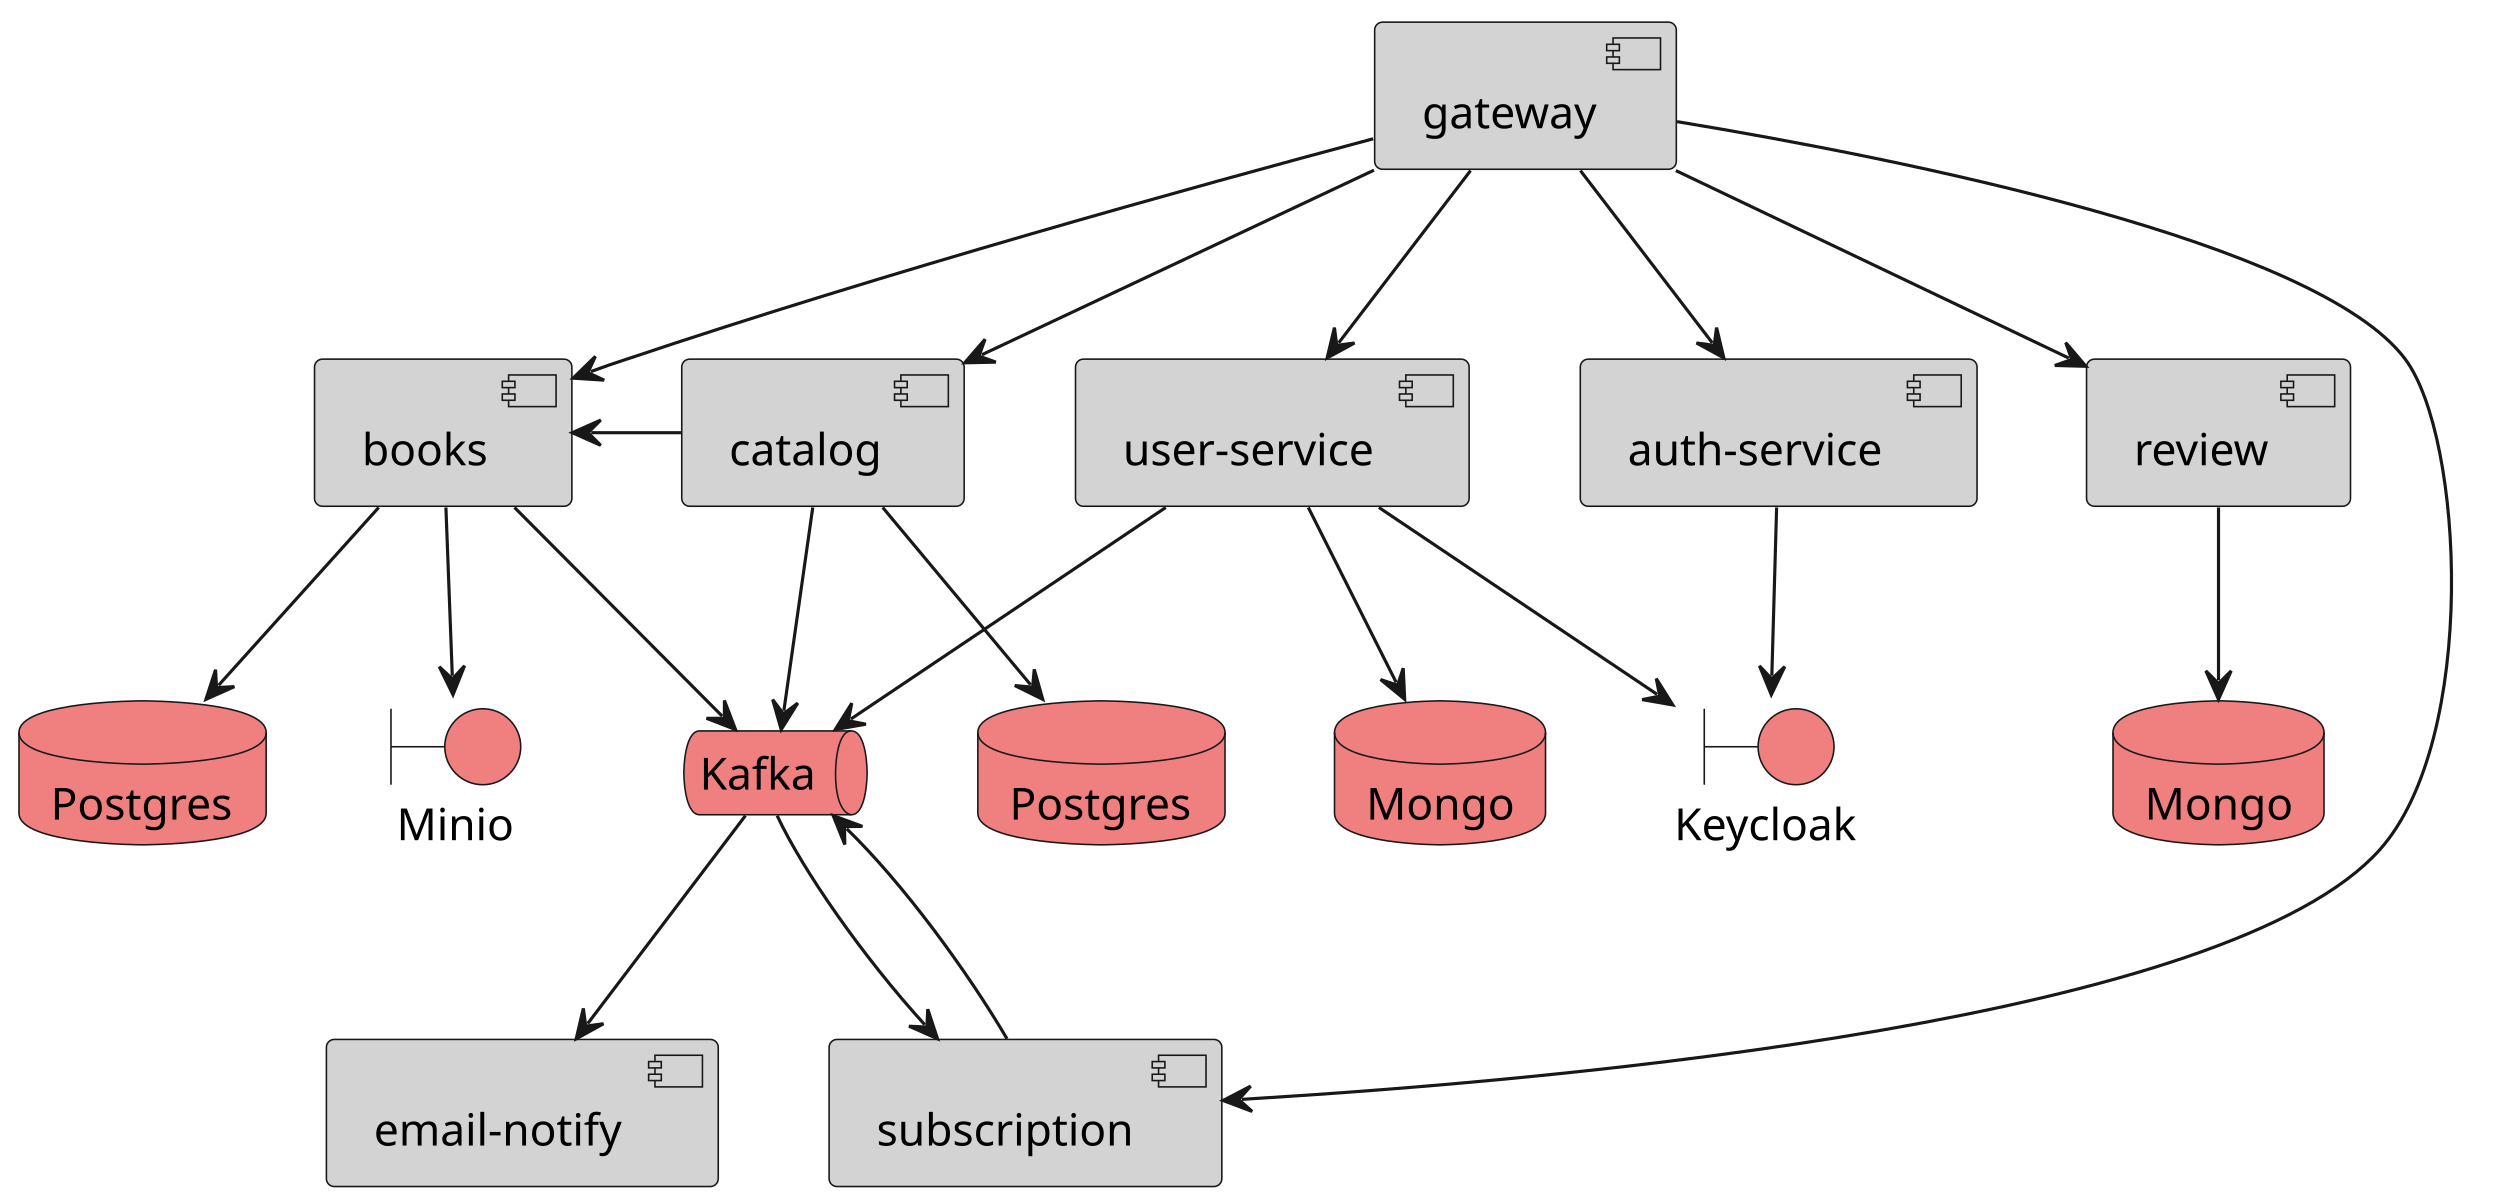
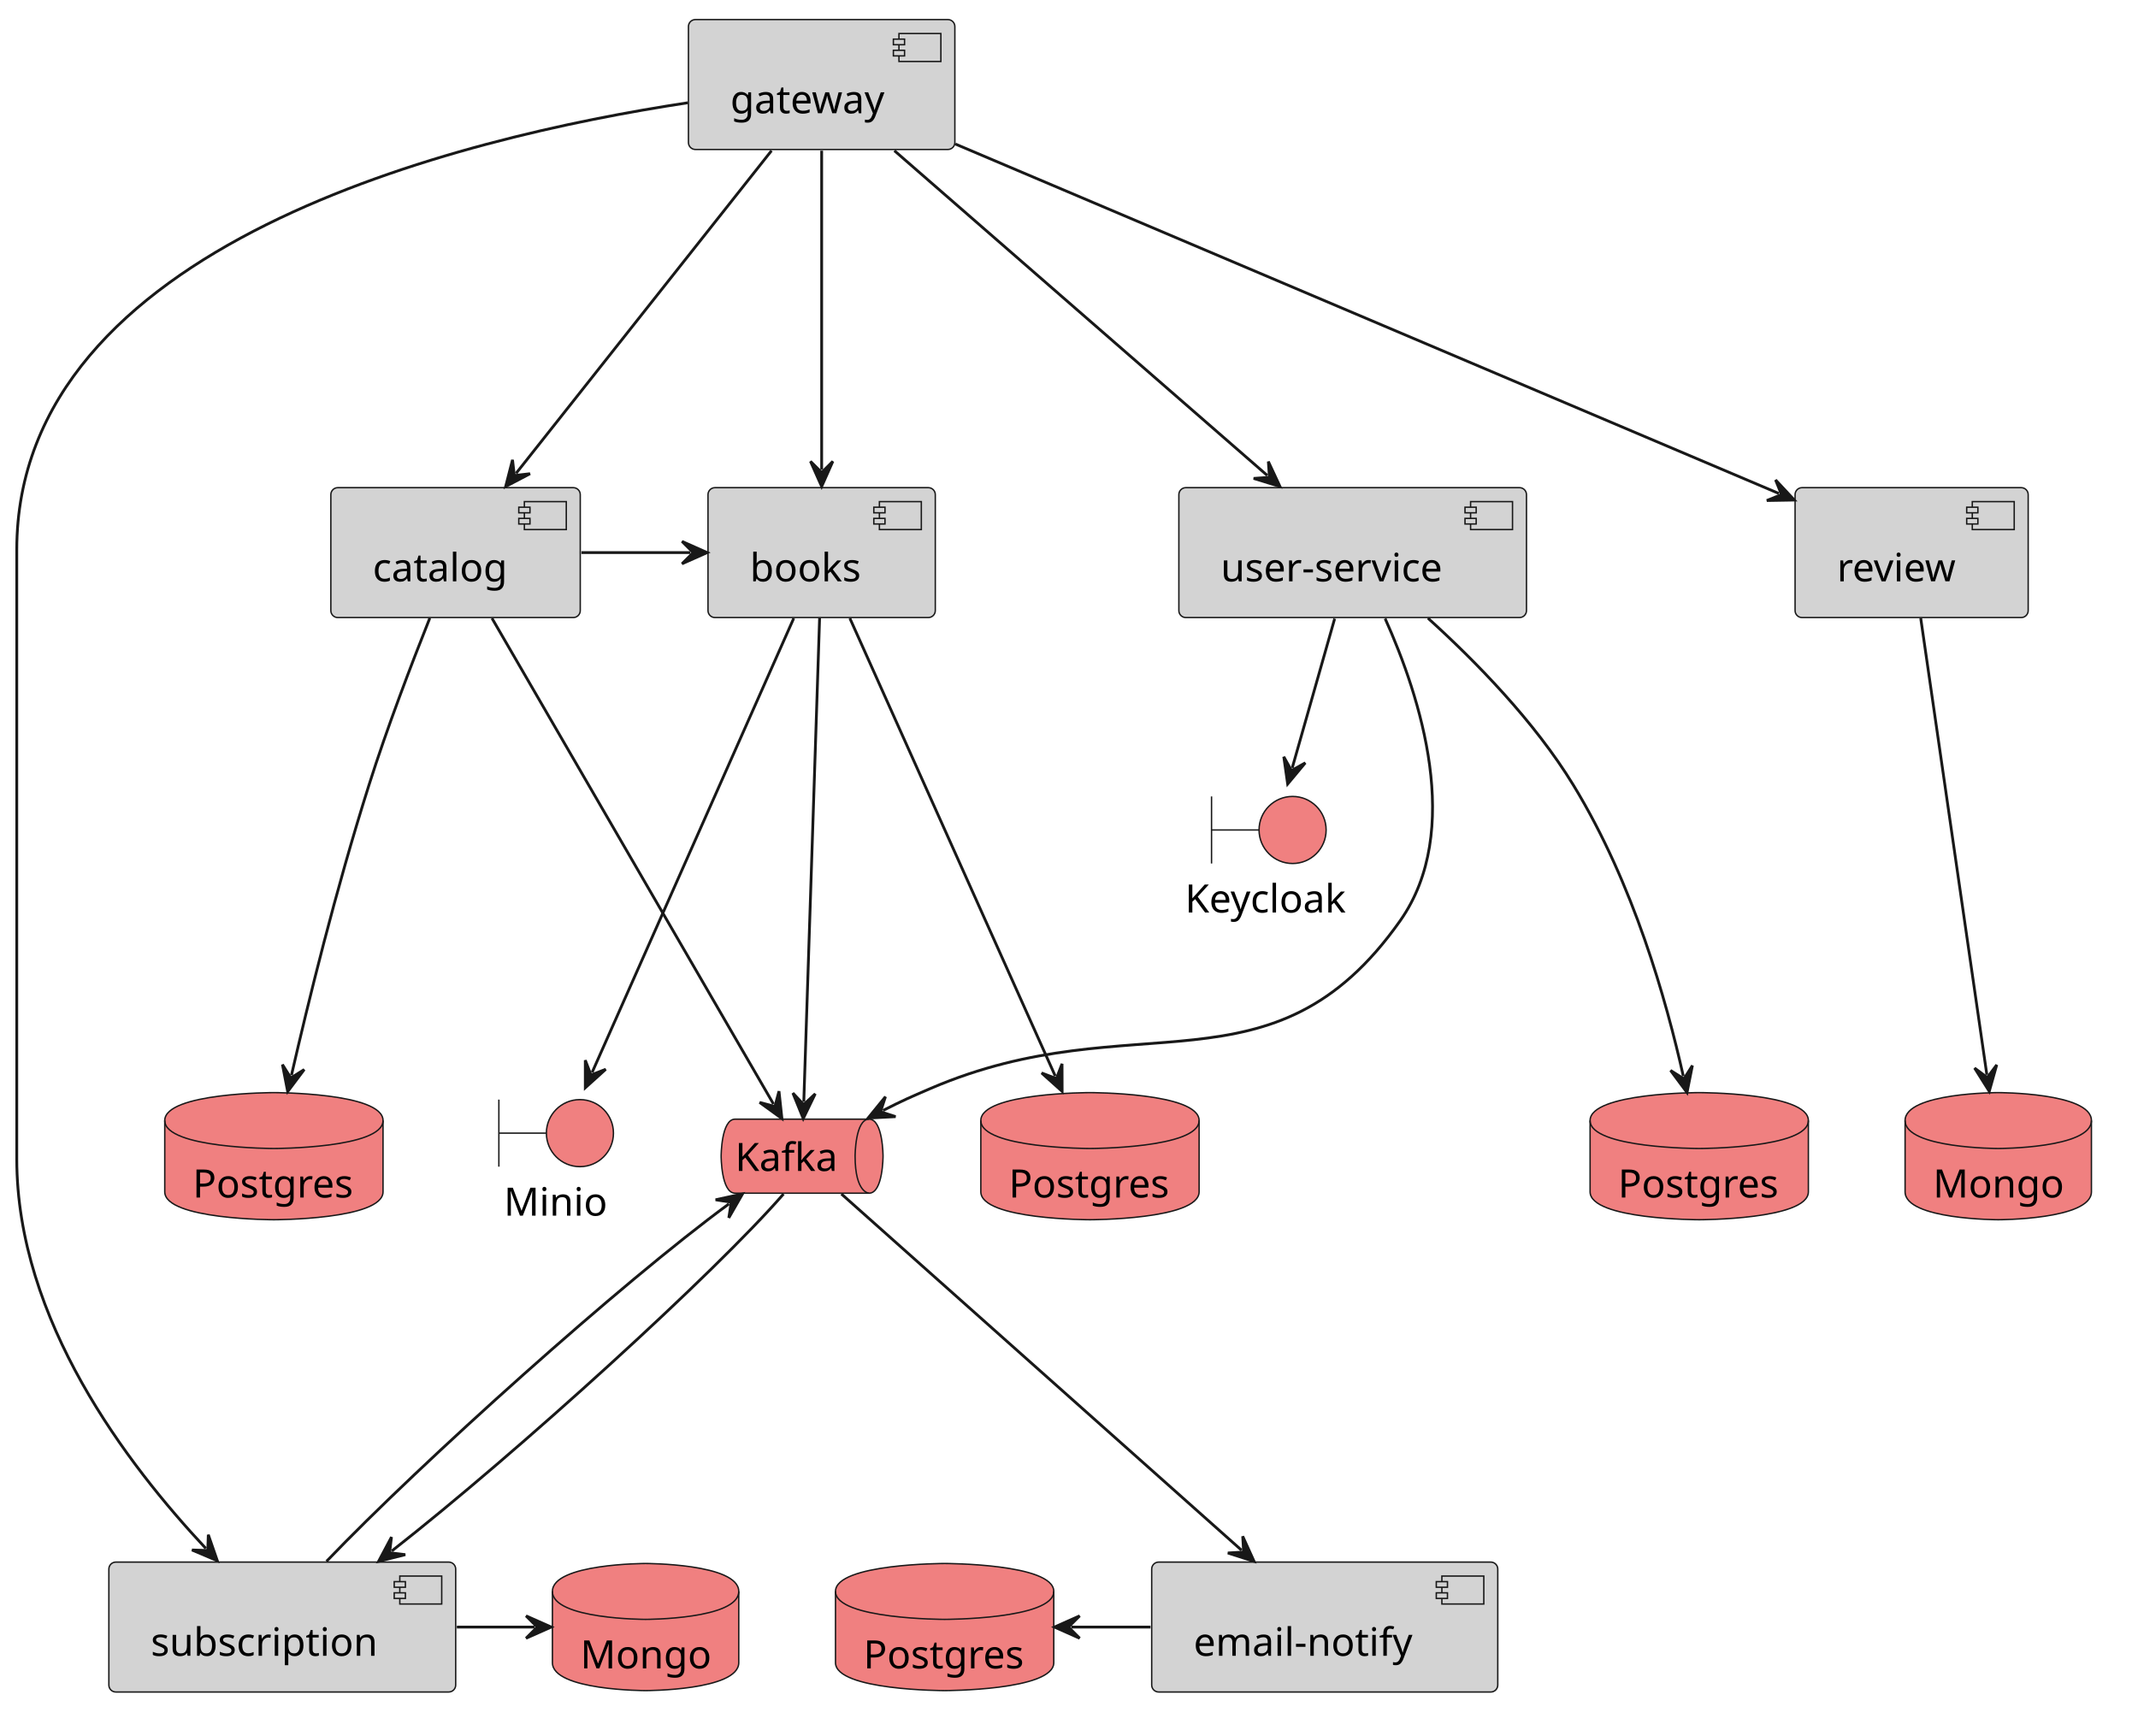
- <svg xmlns="http://www.w3.org/2000/svg" contentStyleType="text/css" height="380px" preserveAspectRatio="none" style="width:790px;height:380px;background:#FFFFFF;" version="1.1" viewBox="0 0 790 380" width="790px" zoomAndPan="magnify">
+ <svg xmlns="http://www.w3.org/2000/svg" contentStyleType="text/css" height="621px" preserveAspectRatio="none" style="width:765px;height:621px;background:#FFFFFF;" version="1.1" viewBox="0 0 765 621" width="765px" zoomAndPan="magnify">
  <defs />
  <g>
    <g id="elem_gw">
-       <rect fill="#D3D3D3" height="46.488" rx="2.5" ry="2.5" style="stroke:#181818;stroke-width:0.5;" width="95.33" x="434.39" y="7" />
-       <rect fill="#D3D3D3" height="10" style="stroke:#181818;stroke-width:0.5;" width="15" x="509.72" y="12" />
-       <rect fill="#D3D3D3" height="2" style="stroke:#181818;stroke-width:0.5;" width="4" x="507.72" y="14" />
-       <rect fill="#D3D3D3" height="2" style="stroke:#181818;stroke-width:0.5;" width="4" x="507.72" y="18" />
-       <text fill="#000000" font-family="sans-serif" font-size="14" lengthAdjust="spacing" textLength="55.33" x="449.39" y="40.535">gateway</text>
+       <rect fill="#D3D3D3" height="46.488" rx="2.5" ry="2.5" style="stroke:#181818;stroke-width:0.5;" width="95.33" x="246.33" y="7" />
+       <rect fill="#D3D3D3" height="10" style="stroke:#181818;stroke-width:0.5;" width="15" x="321.66" y="12" />
+       <rect fill="#D3D3D3" height="2" style="stroke:#181818;stroke-width:0.5;" width="4" x="319.66" y="14" />
+       <rect fill="#D3D3D3" height="2" style="stroke:#181818;stroke-width:0.5;" width="4" x="319.66" y="18" />
+       <text fill="#000000" font-family="sans-serif" font-size="14" lengthAdjust="spacing" textLength="55.33" x="261.33" y="40.535">gateway</text>
+     </g>
+     <g id="elem_user">
+       <rect fill="#D3D3D3" height="46.488" rx="2.5" ry="2.5" style="stroke:#181818;stroke-width:0.5;" width="124.383" x="421.81" y="174.49" />
+       <rect fill="#D3D3D3" height="10" style="stroke:#181818;stroke-width:0.5;" width="15" x="526.193" y="179.49" />
+       <rect fill="#D3D3D3" height="2" style="stroke:#181818;stroke-width:0.5;" width="4" x="524.193" y="181.49" />
+       <rect fill="#D3D3D3" height="2" style="stroke:#181818;stroke-width:0.5;" width="4" x="524.193" y="185.49" />
+       <text fill="#000000" font-family="sans-serif" font-size="14" lengthAdjust="spacing" textLength="84.383" x="436.81" y="208.025">user-service</text>
+     </g>
+     <g id="elem_catalog">
+       <rect fill="#D3D3D3" height="46.488" rx="2.5" ry="2.5" style="stroke:#181818;stroke-width:0.5;" width="89.246" x="118.38" y="174.49" />
+       <rect fill="#D3D3D3" height="10" style="stroke:#181818;stroke-width:0.5;" width="15" x="187.626" y="179.49" />
+       <rect fill="#D3D3D3" height="2" style="stroke:#181818;stroke-width:0.5;" width="4" x="185.626" y="181.49" />
+       <rect fill="#D3D3D3" height="2" style="stroke:#181818;stroke-width:0.5;" width="4" x="185.626" y="185.49" />
+       <text fill="#000000" font-family="sans-serif" font-size="14" lengthAdjust="spacing" textLength="49.246" x="133.38" y="208.025">catalog</text>
    </g>
    <g id="elem_books">
-       <rect fill="#D3D3D3" height="46.488" rx="2.5" ry="2.5" style="stroke:#181818;stroke-width:0.5;" width="81.33" x="99.39" y="113.49" />
-       <rect fill="#D3D3D3" height="10" style="stroke:#181818;stroke-width:0.5;" width="15" x="160.72" y="118.49" />
-       <rect fill="#D3D3D3" height="2" style="stroke:#181818;stroke-width:0.5;" width="4" x="158.72" y="120.49" />
-       <rect fill="#D3D3D3" height="2" style="stroke:#181818;stroke-width:0.5;" width="4" x="158.72" y="124.49" />
-       <text fill="#000000" font-family="sans-serif" font-size="14" lengthAdjust="spacing" textLength="41.33" x="114.39" y="147.025">books</text>
-     </g>
-     <g id="elem_catalog">
-       <rect fill="#D3D3D3" height="46.488" rx="2.5" ry="2.5" style="stroke:#181818;stroke-width:0.5;" width="89.246" x="215.43" y="113.49" />
-       <rect fill="#D3D3D3" height="10" style="stroke:#181818;stroke-width:0.5;" width="15" x="284.676" y="118.49" />
-       <rect fill="#D3D3D3" height="2" style="stroke:#181818;stroke-width:0.5;" width="4" x="282.676" y="120.49" />
-       <rect fill="#D3D3D3" height="2" style="stroke:#181818;stroke-width:0.5;" width="4" x="282.676" y="124.49" />
-       <text fill="#000000" font-family="sans-serif" font-size="14" lengthAdjust="spacing" textLength="49.246" x="230.43" y="147.025">catalog</text>
-     </g>
-     <g id="elem_user">
-       <rect fill="#D3D3D3" height="46.488" rx="2.5" ry="2.5" style="stroke:#181818;stroke-width:0.5;" width="124.383" x="339.86" y="113.49" />
-       <rect fill="#D3D3D3" height="10" style="stroke:#181818;stroke-width:0.5;" width="15" x="444.243" y="118.49" />
-       <rect fill="#D3D3D3" height="2" style="stroke:#181818;stroke-width:0.5;" width="4" x="442.243" y="120.49" />
-       <rect fill="#D3D3D3" height="2" style="stroke:#181818;stroke-width:0.5;" width="4" x="442.243" y="124.49" />
-       <text fill="#000000" font-family="sans-serif" font-size="14" lengthAdjust="spacing" textLength="84.383" x="354.86" y="147.025">user-service</text>
-     </g>
-     <g id="elem_auth">
-       <rect fill="#D3D3D3" height="46.488" rx="2.5" ry="2.5" style="stroke:#181818;stroke-width:0.5;" width="125.374" x="499.37" y="113.49" />
-       <rect fill="#D3D3D3" height="10" style="stroke:#181818;stroke-width:0.5;" width="15" x="604.744" y="118.49" />
-       <rect fill="#D3D3D3" height="2" style="stroke:#181818;stroke-width:0.5;" width="4" x="602.744" y="120.49" />
-       <rect fill="#D3D3D3" height="2" style="stroke:#181818;stroke-width:0.5;" width="4" x="602.744" y="124.49" />
-       <text fill="#000000" font-family="sans-serif" font-size="14" lengthAdjust="spacing" textLength="85.374" x="514.37" y="147.025">auth-service</text>
+       <rect fill="#D3D3D3" height="46.488" rx="2.5" ry="2.5" style="stroke:#181818;stroke-width:0.5;" width="81.33" x="253.33" y="174.49" />
+       <rect fill="#D3D3D3" height="10" style="stroke:#181818;stroke-width:0.5;" width="15" x="314.66" y="179.49" />
+       <rect fill="#D3D3D3" height="2" style="stroke:#181818;stroke-width:0.5;" width="4" x="312.66" y="181.49" />
+       <rect fill="#D3D3D3" height="2" style="stroke:#181818;stroke-width:0.5;" width="4" x="312.66" y="185.49" />
+       <text fill="#000000" font-family="sans-serif" font-size="14" lengthAdjust="spacing" textLength="41.33" x="268.33" y="208.025">books</text>
    </g>
    <g id="elem_review">
-       <rect fill="#D3D3D3" height="46.488" rx="2.5" ry="2.5" style="stroke:#181818;stroke-width:0.5;" width="83.408" x="659.35" y="113.49" />
-       <rect fill="#D3D3D3" height="10" style="stroke:#181818;stroke-width:0.5;" width="15" x="722.758" y="118.49" />
-       <rect fill="#D3D3D3" height="2" style="stroke:#181818;stroke-width:0.5;" width="4" x="720.758" y="120.49" />
-       <rect fill="#D3D3D3" height="2" style="stroke:#181818;stroke-width:0.5;" width="4" x="720.758" y="124.49" />
-       <text fill="#000000" font-family="sans-serif" font-size="14" lengthAdjust="spacing" textLength="43.408" x="674.35" y="147.025">review</text>
+       <rect fill="#D3D3D3" height="46.488" rx="2.5" ry="2.5" style="stroke:#181818;stroke-width:0.5;" width="83.408" x="642.3" y="174.49" />
+       <rect fill="#D3D3D3" height="10" style="stroke:#181818;stroke-width:0.5;" width="15" x="705.708" y="179.49" />
+       <rect fill="#D3D3D3" height="2" style="stroke:#181818;stroke-width:0.5;" width="4" x="703.708" y="181.49" />
+       <rect fill="#D3D3D3" height="2" style="stroke:#181818;stroke-width:0.5;" width="4" x="703.708" y="185.49" />
+       <text fill="#000000" font-family="sans-serif" font-size="14" lengthAdjust="spacing" textLength="43.408" x="657.3" y="208.025">review</text>
+     </g>
+     <g id="elem_e_notify">
+       <rect fill="#D3D3D3" height="46.488" rx="2.5" ry="2.5" style="stroke:#181818;stroke-width:0.5;" width="123.829" x="412.09" y="558.95" />
+       <rect fill="#D3D3D3" height="10" style="stroke:#181818;stroke-width:0.5;" width="15" x="515.919" y="563.95" />
+       <rect fill="#D3D3D3" height="2" style="stroke:#181818;stroke-width:0.5;" width="4" x="513.919" y="565.95" />
+       <rect fill="#D3D3D3" height="2" style="stroke:#181818;stroke-width:0.5;" width="4" x="513.919" y="569.95" />
+       <text fill="#000000" font-family="sans-serif" font-size="14" lengthAdjust="spacing" textLength="83.829" x="427.09" y="592.485">email-notify</text>
    </g>
    <g id="elem_sub">
-       <rect fill="#D3D3D3" height="46.488" rx="2.5" ry="2.5" style="stroke:#181818;stroke-width:0.5;" width="124.103" x="262" y="328.46" />
-       <rect fill="#D3D3D3" height="10" style="stroke:#181818;stroke-width:0.5;" width="15" x="366.103" y="333.46" />
-       <rect fill="#D3D3D3" height="2" style="stroke:#181818;stroke-width:0.5;" width="4" x="364.103" y="335.46" />
-       <rect fill="#D3D3D3" height="2" style="stroke:#181818;stroke-width:0.5;" width="4" x="364.103" y="339.46" />
-       <text fill="#000000" font-family="sans-serif" font-size="14" lengthAdjust="spacing" textLength="84.103" x="277" y="361.995">subscription</text>
-     </g>
-     <g id="elem_e_notify">
-       <rect fill="#D3D3D3" height="46.488" rx="2.5" ry="2.5" style="stroke:#181818;stroke-width:0.5;" width="123.829" x="103.14" y="328.46" />
-       <rect fill="#D3D3D3" height="10" style="stroke:#181818;stroke-width:0.5;" width="15" x="206.969" y="333.46" />
-       <rect fill="#D3D3D3" height="2" style="stroke:#181818;stroke-width:0.5;" width="4" x="204.969" y="335.46" />
-       <rect fill="#D3D3D3" height="2" style="stroke:#181818;stroke-width:0.5;" width="4" x="204.969" y="339.46" />
-       <text fill="#000000" font-family="sans-serif" font-size="14" lengthAdjust="spacing" textLength="83.829" x="118.14" y="361.995">email-notify</text>
+       <rect fill="#D3D3D3" height="46.488" rx="2.5" ry="2.5" style="stroke:#181818;stroke-width:0.5;" width="124.103" x="38.95" y="558.95" />
+       <rect fill="#D3D3D3" height="10" style="stroke:#181818;stroke-width:0.5;" width="15" x="143.053" y="563.95" />
+       <rect fill="#D3D3D3" height="2" style="stroke:#181818;stroke-width:0.5;" width="4" x="141.053" y="565.95" />
+       <rect fill="#D3D3D3" height="2" style="stroke:#181818;stroke-width:0.5;" width="4" x="141.053" y="569.95" />
+       <text fill="#000000" font-family="sans-serif" font-size="14" lengthAdjust="spacing" textLength="84.103" x="53.95" y="592.485">subscription</text>
    </g>
    <g id="elem_pg_books">
-       <path d="M6,231.47 C6,221.47 45.053,221.47 45.053,221.47 C45.053,221.47 84.106,221.47 84.106,231.47 L84.106,256.958 C84.106,266.958 45.053,266.958 45.053,266.958 C45.053,266.958 6,266.958 6,256.958 L6,231.47 " fill="#F08080" style="stroke:#181818;stroke-width:0.5;" />
-       <path d="M6,231.47 C6,241.47 45.053,241.47 45.053,241.47 C45.053,241.47 84.106,241.47 84.106,231.47 " fill="none" style="stroke:#181818;stroke-width:0.5;" />
-       <text fill="#000000" font-family="sans-serif" font-size="14" lengthAdjust="spacing" textLength="58.105" x="16" y="259.005">Postgres</text>
+       <path d="M350.95,400.96 C350.95,390.96 390.003,390.96 390.003,390.96 C390.003,390.96 429.055,390.96 429.055,400.96 L429.055,426.448 C429.055,436.448 390.003,436.448 390.003,436.448 C390.003,436.448 350.95,436.448 350.95,426.448 L350.95,400.96 " fill="#F08080" style="stroke:#181818;stroke-width:0.5;" />
+       <path d="M350.95,400.96 C350.95,410.96 390.003,410.96 390.003,410.96 C390.003,410.96 429.055,410.96 429.055,400.96 " fill="none" style="stroke:#181818;stroke-width:0.5;" />
+       <text fill="#000000" font-family="sans-serif" font-size="14" lengthAdjust="spacing" textLength="58.105" x="360.95" y="428.495">Postgres</text>
    </g>
    <g id="elem_minio">
-       <path d="M123.55,223.97 L123.55,247.97 M123.55,235.97 L140.55,235.97 " fill="none" style="stroke:#181818;stroke-width:0.5;" />
-       <ellipse cx="152.55" cy="235.97" fill="#F08080" rx="12" ry="12" style="stroke:#181818;stroke-width:0.5;" />
-       <text fill="#000000" font-family="sans-serif" font-size="14" lengthAdjust="spacing" textLength="37.44" x="125.33" y="265.505">Minio</text>
+       <path d="M178.5,393.46 L178.5,417.46 M178.5,405.46 L195.5,405.46 " fill="none" style="stroke:#181818;stroke-width:0.5;" />
+       <ellipse cx="207.5" cy="405.46" fill="#F08080" rx="12" ry="12" style="stroke:#181818;stroke-width:0.5;" />
+       <text fill="#000000" font-family="sans-serif" font-size="14" lengthAdjust="spacing" textLength="37.44" x="180.28" y="434.995">Minio</text>
    </g>
    <g id="elem_pg_catalog">
-       <path d="M309,231.47 C309,221.47 348.053,221.47 348.053,221.47 C348.053,221.47 387.106,221.47 387.106,231.47 L387.106,256.958 C387.106,266.958 348.053,266.958 348.053,266.958 C348.053,266.958 309,266.958 309,256.958 L309,231.47 " fill="#F08080" style="stroke:#181818;stroke-width:0.5;" />
-       <path d="M309,231.47 C309,241.47 348.053,241.47 348.053,241.47 C348.053,241.47 387.106,241.47 387.106,231.47 " fill="none" style="stroke:#181818;stroke-width:0.5;" />
-       <text fill="#000000" font-family="sans-serif" font-size="14" lengthAdjust="spacing" textLength="58.105" x="319" y="259.005">Postgres</text>
+       <path d="M58.95,400.96 C58.95,390.96 98.003,390.96 98.003,390.96 C98.003,390.96 137.055,390.96 137.055,400.96 L137.055,426.448 C137.055,436.448 98.003,436.448 98.003,436.448 C98.003,436.448 58.95,436.448 58.95,426.448 L58.95,400.96 " fill="#F08080" style="stroke:#181818;stroke-width:0.5;" />
+       <path d="M58.95,400.96 C58.95,410.96 98.003,410.96 98.003,410.96 C98.003,410.96 137.055,410.96 137.055,400.96 " fill="none" style="stroke:#181818;stroke-width:0.5;" />
+       <text fill="#000000" font-family="sans-serif" font-size="14" lengthAdjust="spacing" textLength="58.105" x="68.95" y="428.495">Postgres</text>
    </g>
-     <g id="elem_mg_user">
-       <path d="M421.71,231.47 C421.71,221.47 455.048,221.47 455.048,221.47 C455.048,221.47 488.386,221.47 488.386,231.47 L488.386,256.958 C488.386,266.958 455.048,266.958 455.048,266.958 C455.048,266.958 421.71,266.958 421.71,256.958 L421.71,231.47 " fill="#F08080" style="stroke:#181818;stroke-width:0.5;" />
-       <path d="M421.71,231.47 C421.71,241.47 455.048,241.47 455.048,241.47 C455.048,241.47 488.386,241.47 488.386,231.47 " fill="none" style="stroke:#181818;stroke-width:0.5;" />
-       <text fill="#000000" font-family="sans-serif" font-size="14" lengthAdjust="spacing" textLength="46.676" x="431.71" y="259.005">Mongo</text>
+     <g id="elem_pg_user">
+       <path d="M568.95,400.96 C568.95,390.96 608.003,390.96 608.003,390.96 C608.003,390.96 647.056,390.96 647.056,400.96 L647.056,426.448 C647.056,436.448 608.003,436.448 608.003,436.448 C608.003,436.448 568.95,436.448 568.95,426.448 L568.95,400.96 " fill="#F08080" style="stroke:#181818;stroke-width:0.5;" />
+       <path d="M568.95,400.96 C568.95,410.96 608.003,410.96 608.003,410.96 C608.003,410.96 647.056,410.96 647.056,400.96 " fill="none" style="stroke:#181818;stroke-width:0.5;" />
+       <text fill="#000000" font-family="sans-serif" font-size="14" lengthAdjust="spacing" textLength="58.105" x="578.95" y="428.495">Postgres</text>
    </g>
    <g id="elem_kk">
-       <path d="M538.553,223.97 L538.553,247.97 M538.553,235.97 L555.553,235.97 " fill="none" style="stroke:#181818;stroke-width:0.5;" />
-       <ellipse cx="567.553" cy="235.97" fill="#F08080" rx="12" ry="12" style="stroke:#181818;stroke-width:0.5;" />
-       <text fill="#000000" font-family="sans-serif" font-size="14" lengthAdjust="spacing" textLength="59.985" x="529.06" y="265.505">Keycloak</text>
+       <path d="M433.503,284.98 L433.503,308.98 M433.503,296.98 L450.503,296.98 " fill="none" style="stroke:#181818;stroke-width:0.5;" />
+       <ellipse cx="462.503" cy="296.98" fill="#F08080" rx="12" ry="12" style="stroke:#181818;stroke-width:0.5;" />
+       <text fill="#000000" font-family="sans-serif" font-size="14" lengthAdjust="spacing" textLength="59.985" x="424.01" y="326.515">Keycloak</text>
    </g>
    <g id="elem_mg_review">
-       <path d="M667.71,231.47 C667.71,221.47 701.048,221.47 701.048,221.47 C701.048,221.47 734.386,221.47 734.386,231.47 L734.386,256.958 C734.386,266.958 701.048,266.958 701.048,266.958 C701.048,266.958 667.71,266.958 667.71,256.958 L667.71,231.47 " fill="#F08080" style="stroke:#181818;stroke-width:0.5;" />
-       <path d="M667.71,231.47 C667.71,241.47 701.048,241.47 701.048,241.47 C701.048,241.47 734.386,241.47 734.386,231.47 " fill="none" style="stroke:#181818;stroke-width:0.5;" />
-       <text fill="#000000" font-family="sans-serif" font-size="14" lengthAdjust="spacing" textLength="46.676" x="677.71" y="259.005">Mongo</text>
+       <path d="M681.66,400.96 C681.66,390.96 714.998,390.96 714.998,390.96 C714.998,390.96 748.336,390.96 748.336,400.96 L748.336,426.448 C748.336,436.448 714.998,436.448 714.998,436.448 C714.998,436.448 681.66,436.448 681.66,426.448 L681.66,400.96 " fill="#F08080" style="stroke:#181818;stroke-width:0.5;" />
+       <path d="M681.66,400.96 C681.66,410.96 714.998,410.96 714.998,410.96 C714.998,410.96 748.336,410.96 748.336,400.96 " fill="none" style="stroke:#181818;stroke-width:0.5;" />
+       <text fill="#000000" font-family="sans-serif" font-size="14" lengthAdjust="spacing" textLength="46.676" x="691.66" y="428.495">Mongo</text>
+     </g>
+     <g id="elem_mg_sub">
+       <path d="M197.66,569.45 C197.66,559.45 230.998,559.45 230.998,559.45 C230.998,559.45 264.336,559.45 264.336,569.45 L264.336,594.938 C264.336,604.938 230.998,604.938 230.998,604.938 C230.998,604.938 197.66,604.938 197.66,594.938 L197.66,569.45 " fill="#F08080" style="stroke:#181818;stroke-width:0.5;" />
+       <path d="M197.66,569.45 C197.66,579.45 230.998,579.45 230.998,579.45 C230.998,579.45 264.336,579.45 264.336,569.45 " fill="none" style="stroke:#181818;stroke-width:0.5;" />
+       <text fill="#000000" font-family="sans-serif" font-size="14" lengthAdjust="spacing" textLength="46.676" x="207.66" y="596.985">Mongo</text>
+     </g>
+     <g id="elem_pg_email">
+       <path d="M298.95,569.45 C298.95,559.45 338.003,559.45 338.003,559.45 C338.003,559.45 377.055,559.45 377.055,569.45 L377.055,594.938 C377.055,604.938 338.003,604.938 338.003,604.938 C338.003,604.938 298.95,604.938 298.95,594.938 L298.95,569.45 " fill="#F08080" style="stroke:#181818;stroke-width:0.5;" />
+       <path d="M298.95,569.45 C298.95,579.45 338.003,579.45 338.003,579.45 C338.003,579.45 377.055,579.45 377.055,569.45 " fill="none" style="stroke:#181818;stroke-width:0.5;" />
+       <text fill="#000000" font-family="sans-serif" font-size="14" lengthAdjust="spacing" textLength="58.105" x="308.95" y="596.985">Postgres</text>
    </g>
    <g id="elem_kafka">
-       <path d="M221.09,230.97 L269.023,230.97 C274.023,230.97 274.023,244.214 274.023,244.214 C274.023,244.214 274.023,257.458 269.023,257.458 L221.09,257.458 C216.09,257.458 216.09,244.214 216.09,244.214 C216.09,244.214 216.09,230.97 221.09,230.97 " fill="#F08080" style="stroke:#181818;stroke-width:0.5;" />
-       <path d="M269.023,230.97 C264.023,230.97 264.023,244.214 264.023,244.214 C264.023,257.458 269.023,257.458 269.023,257.458 " fill="none" style="stroke:#181818;stroke-width:0.5;" />
-       <text fill="#000000" font-family="sans-serif" font-size="14" lengthAdjust="spacing" textLength="37.933" x="221.09" y="249.505">Kafka</text>
+       <path d="M263.03,400.46 L310.963,400.46 C315.963,400.46 315.963,413.704 315.963,413.704 C315.963,413.704 315.963,426.948 310.963,426.948 L263.03,426.948 C258.03,426.948 258.03,413.704 258.03,413.704 C258.03,413.704 258.03,400.46 263.03,400.46 " fill="#F08080" style="stroke:#181818;stroke-width:0.5;" />
+       <path d="M310.963,400.46 C305.963,400.46 305.963,413.704 305.963,413.704 C305.963,426.948 310.963,426.948 310.963,426.948 " fill="none" style="stroke:#181818;stroke-width:0.5;" />
+       <text fill="#000000" font-family="sans-serif" font-size="14" lengthAdjust="spacing" textLength="37.933" x="263.03" y="418.995">Kafka</text>
+     </g>
+     <g id="link_gw_catalog">
+       <path d="M276.06,53.91 C251.04,85.51 209.674,137.776 184.655,169.376 " fill="none" id="gw-to-catalog" style="stroke:#181818;stroke-width:1.0;" />
+       <polygon fill="#181818" points="180.93,174.08,189.653,169.507,184.034,170.16,183.381,164.541,180.93,174.08" style="stroke:#181818;stroke-width:1.0;" />
    </g>
    <g id="link_gw_books">
-       <path d="M433.93,43.85 C377.14,59.03 280.04,85.94 198.05,113.49 C192.53,115.34 192.387,115.316 186.716,117.416 " fill="none" id="gw-to-books" style="stroke:#181818;stroke-width:1.0;" />
-       <polygon fill="#181818" points="181.09,119.5,190.919,120.125,185.779,117.763,188.141,112.623,181.09,119.5" style="stroke:#181818;stroke-width:1.0;" />
-     </g>
-     <g id="link_gw_catalog">
-       <path d="M434.16,53.78 C395.79,71.84 347.789,94.435 310.269,112.095 " fill="none" id="gw-to-catalog" style="stroke:#181818;stroke-width:1.0;" />
-       <polygon fill="#181818" points="304.84,114.65,314.687,114.436,309.364,112.521,311.28,107.198,304.84,114.65" style="stroke:#181818;stroke-width:1.0;" />
+       <path d="M294,53.91 C294,85.51 294,136.48 294,168.08 " fill="none" id="gw-to-books" style="stroke:#181818;stroke-width:1.0;" />
+       <polygon fill="#181818" points="294,174.08,298,165.08,294,169.08,290,165.08,294,174.08" style="stroke:#181818;stroke-width:1.0;" />
    </g>
    <g id="link_gw_user">
-       <path d="M464.69,53.91 C451.28,71.44 436.438,90.826 423.028,108.337 " fill="none" id="gw-to-user" style="stroke:#181818;stroke-width:1.0;" />
-       <polygon fill="#181818" points="419.38,113.1,428.028,108.387,422.42,109.13,421.676,103.523,419.38,113.1" style="stroke:#181818;stroke-width:1.0;" />
-     </g>
-     <g id="link_gw_auth">
-       <path d="M499.41,53.91 C512.83,71.44 527.672,90.826 541.082,108.337 " fill="none" id="gw-to-auth" style="stroke:#181818;stroke-width:1.0;" />
-       <polygon fill="#181818" points="544.73,113.1,542.433,103.523,541.69,109.13,536.082,108.387,544.73,113.1" style="stroke:#181818;stroke-width:1.0;" />
+       <path d="M320.02,53.91 C356.3,85.51 417.186,138.539 453.466,170.139 " fill="none" id="gw-to-user" style="stroke:#181818;stroke-width:1.0;" />
+       <polygon fill="#181818" points="457.99,174.08,453.831,165.153,454.22,170.796,448.576,171.185,457.99,174.08" style="stroke:#181818;stroke-width:1.0;" />
    </g>
    <g id="link_gw_review">
-       <path d="M529.57,53.91 C568.19,72.34 616.735,95.496 653.755,113.165 " fill="none" id="gw-to-review" style="stroke:#181818;stroke-width:1.0;" />
-       <polygon fill="#181818" points="659.17,115.75,652.771,108.263,654.658,113.596,649.325,115.483,659.17,115.75" style="stroke:#181818;stroke-width:1.0;" />
+       <path d="M341.82,51.53 C418.81,84.2 563.447,145.576 636.517,176.586 " fill="none" id="gw-to-review" style="stroke:#181818;stroke-width:1.0;" />
+       <polygon fill="#181818" points="642.04,178.93,635.318,171.732,637.437,176.977,632.192,179.096,642.04,178.93" style="stroke:#181818;stroke-width:1.0;" />
    </g>
    <g id="link_gw_sub">
-       <path d="M529.96,38.44 C601.92,50.34 732.45,76.54 760.05,113.49 C778.56,138.26 783.17,233.5 752.05,268.46 C704.45,321.94 499.319,340.938 392.449,347.398 " fill="none" id="gw-to-sub" style="stroke:#181818;stroke-width:1.0;" />
-       <polygon fill="#181818" points="386.46,347.76,395.685,351.21,391.451,347.458,395.202,343.224,386.46,347.76" style="stroke:#181818;stroke-width:1.0;" />
+       <path d="M246.12,36.77 C164.23,49.18 6,87.31 6,196.73 C6,196.73 6,196.73 6,414.71 C6,472.45 45.542,524.008 73.662,554.078 " fill="none" id="gw-to-sub" style="stroke:#181818;stroke-width:1.0;" />
+       <polygon fill="#181818" points="77.76,558.46,74.534,549.154,74.345,554.808,68.691,554.619,77.76,558.46" style="stroke:#181818;stroke-width:1.0;" />
    </g>
-     <g id="link_books_catalog">
-       <path d="M186.83,136.73 C198.28,136.73 203.73,136.73 215.18,136.73 " fill="none" id="books-backto-catalog" style="stroke:#181818;stroke-width:1.0;" />
-       <polygon fill="#181818" points="180.83,136.73,189.83,140.73,185.83,136.73,189.83,132.73,180.83,136.73" style="stroke:#181818;stroke-width:1.0;" />
+     <g id="link_user_kk">
+       <path d="M477.56,221.36 C472.61,238.8 467.41,257.058 462.38,274.759 " fill="none" id="user-to-kk" style="stroke:#181818;stroke-width:1.0;" />
+       <polygon fill="#181818" points="460.74,280.53,467.048,272.966,462.107,275.72,459.353,270.779,460.74,280.53" style="stroke:#181818;stroke-width:1.0;" />
+     </g>
+     <g id="link_user_pg_user">
+       <path d="M510.94,221.19 C527.88,236.53 549.09,258.15 563,280.98 C584.63,316.47 596.192,357.886 602.312,385.076 " fill="none" id="user-to-pg_user" style="stroke:#181818;stroke-width:1.0;" />
+       <polygon fill="#181818" points="603.63,390.93,605.556,381.271,602.532,386.052,597.751,383.028,603.63,390.93" style="stroke:#181818;stroke-width:1.0;" />
+     </g>
+     <g id="link_user_kafka">
+       <path d="M495.61,221.33 C508.21,249.33 523.68,297.28 501,329.46 C455.33,394.27 405.86,358.19 333,389.46 C325.6,392.64 323.07,393.744 315.96,397.354 " fill="none" id="user-to-kafka" style="stroke:#181818;stroke-width:1.0;" />
+       <polygon fill="#181818" points="310.61,400.07,320.446,399.562,315.068,397.806,316.824,392.429,310.61,400.07" style="stroke:#181818;stroke-width:1.0;" />
+     </g>
+     <g id="link_catalog_kafka">
+       <path d="M176.04,221.23 C202.03,266.08 256.532,360.129 276.772,395.059 " fill="none" id="catalog-to-kafka" style="stroke:#181818;stroke-width:1.0;" />
+       <polygon fill="#181818" points="279.78,400.25,278.729,390.457,277.273,395.924,271.807,394.468,279.78,400.25" style="stroke:#181818;stroke-width:1.0;" />
+     </g>
+     <g id="link_catalog_books">
+       <path d="M208.03,197.73 C223.03,197.73 232.03,197.73 247.03,197.73 " fill="none" id="catalog-to-books" style="stroke:#181818;stroke-width:1.0;" />
+       <polygon fill="#181818" points="253.03,197.73,244.03,193.73,248.03,197.73,244.03,201.73,253.03,197.73" style="stroke:#181818;stroke-width:1.0;" />
    </g>
    <g id="link_catalog_pg_catalog">
-       <path d="M278.93,160.36 C293.88,178.28 310.807,198.562 325.667,216.382 " fill="none" id="catalog-to-pg_catalog" style="stroke:#181818;stroke-width:1.0;" />
-       <polygon fill="#181818" points="329.51,220.99,326.818,211.516,326.308,217.15,320.674,216.64,329.51,220.99" style="stroke:#181818;stroke-width:1.0;" />
+       <path d="M153.78,221.19 C147.24,237.6 138.49,260.46 132,280.98 C119.96,319.03 110.345,358.403 104.285,384.743 " fill="none" id="catalog-to-pg_catalog" style="stroke:#181818;stroke-width:1.0;" />
+       <polygon fill="#181818" points="102.94,390.59,108.856,382.716,104.061,385.717,101.06,380.922,102.94,390.59" style="stroke:#181818;stroke-width:1.0;" />
    </g>
-     <g id="link_catalog_kafka">
-       <path d="M256.83,160.36 C253.79,181.79 250.163,207.26 247.703,224.6 " fill="none" id="catalog-to-kafka" style="stroke:#181818;stroke-width:1.0;" />
-       <polygon fill="#181818" points="246.86,230.54,252.084,222.191,247.562,225.59,244.164,221.067,246.86,230.54" style="stroke:#181818;stroke-width:1.0;" />
+     <g id="link_books_kafka">
+       <path d="M293.26,221.23 C291.8,266.08 288.746,359.323 287.606,394.253 " fill="none" id="books-to-kafka" style="stroke:#181818;stroke-width:1.0;" />
+       <polygon fill="#181818" points="287.41,400.25,291.701,391.385,287.573,395.253,283.706,391.124,287.41,400.25" style="stroke:#181818;stroke-width:1.0;" />
    </g>
    <g id="link_books_pg_books">
-       <path d="M119.67,160.36 C103.53,178.28 85.135,198.712 69.085,216.532 " fill="none" id="books-to-pg_books" style="stroke:#181818;stroke-width:1.0;" />
-       <polygon fill="#181818" points="65.07,220.99,74.065,216.98,68.416,217.275,68.121,211.626,65.07,220.99" style="stroke:#181818;stroke-width:1.0;" />
+       <path d="M304.09,221.23 C322.58,262.43 359.204,344.066 377.584,385.036 " fill="none" id="books-to-pg_books" style="stroke:#181818;stroke-width:1.0;" />
+       <polygon fill="#181818" points="380.04,390.51,380.006,380.661,377.993,385.948,372.707,383.936,380.04,390.51" style="stroke:#181818;stroke-width:1.0;" />
    </g>
    <g id="link_books_minio">
-       <path d="M140.91,160.36 C141.57,177.79 142.253,195.834 142.923,213.534 " fill="none" id="books-to-minio" style="stroke:#181818;stroke-width:1.0;" />
-       <polygon fill="#181818" points="143.15,219.53,146.807,210.385,142.961,214.534,138.812,210.688,143.15,219.53" style="stroke:#181818;stroke-width:1.0;" />
-     </g>
-     <g id="link_books_kafka">
-       <path d="M162.58,160.36 C183.91,181.79 210.937,208.948 228.197,226.288 " fill="none" id="books-to-kafka" style="stroke:#181818;stroke-width:1.0;" />
-       <polygon fill="#181818" points="232.43,230.54,228.916,221.339,228.903,226.996,223.246,226.983,232.43,230.54" style="stroke:#181818;stroke-width:1.0;" />
-     </g>
-     <g id="link_user_mg_user">
-       <path d="M413.42,160.36 C422.43,178.28 432.237,197.808 441.187,215.628 " fill="none" id="user-to-mg_user" style="stroke:#181818;stroke-width:1.0;" />
-       <polygon fill="#181818" points="443.88,220.99,443.415,211.152,441.636,216.522,436.266,214.743,443.88,220.99" style="stroke:#181818;stroke-width:1.0;" />
-     </g>
-     <g id="link_user_kk">
-       <path d="M435.73,160.36 C463.3,178.88 496.99,201.513 523.64,219.423 " fill="none" id="user-to-kk" style="stroke:#181818;stroke-width:1.0;" />
-       <polygon fill="#181818" points="528.62,222.77,523.381,214.43,524.47,219.981,518.919,221.07,528.62,222.77" style="stroke:#181818;stroke-width:1.0;" />
-     </g>
-     <g id="link_user_kafka">
-       <path d="M368.37,160.36 C336.48,181.79 294.71,209.854 268.9,227.194 " fill="none" id="user-to-kafka" style="stroke:#181818;stroke-width:1.0;" />
-       <polygon fill="#181818" points="263.92,230.54,273.621,228.841,268.07,227.752,269.16,222.201,263.92,230.54" style="stroke:#181818;stroke-width:1.0;" />
-     </g>
-     <g id="link_auth_kk">
-       <path d="M561.41,160.36 C560.91,177.79 560.399,195.832 559.899,213.532 " fill="none" id="auth-to-kk" style="stroke:#181818;stroke-width:1.0;" />
-       <polygon fill="#181818" points="559.73,219.53,563.982,210.647,559.871,214.532,555.986,210.421,559.73,219.53" style="stroke:#181818;stroke-width:1.0;" />
+       <path d="M284.01,221.23 C265.91,262 230.285,342.246 211.865,383.736 " fill="none" id="books-to-minio" style="stroke:#181818;stroke-width:1.0;" />
+       <polygon fill="#181818" points="209.43,389.22,216.738,382.617,211.459,384.65,209.426,379.371,209.43,389.22" style="stroke:#181818;stroke-width:1.0;" />
    </g>
    <g id="link_review_mg_review">
-       <path d="M701.05,160.36 C701.05,178.28 701.05,197.17 701.05,214.99 " fill="none" id="review-to-mg_review" style="stroke:#181818;stroke-width:1.0;" />
-       <polygon fill="#181818" points="701.05,220.99,705.05,211.99,701.05,215.99,697.05,211.99,701.05,220.99" style="stroke:#181818;stroke-width:1.0;" />
-     </g>
-     <g id="link_sub_kafka">
-       <path d="M318.21,328.25 C305.56,306.75 285.454,279.271 267.584,261.911 " fill="none" id="sub-to-kafka" style="stroke:#181818;stroke-width:1.0;" />
-       <polygon fill="#181818" points="263.28,257.73,266.948,266.87,266.866,261.214,272.523,261.132,263.28,257.73" style="stroke:#181818;stroke-width:1.0;" />
+       <path d="M687.26,221.23 C693.23,262.43 704.99,343.602 710.92,384.572 " fill="none" id="review-to-mg_review" style="stroke:#181818;stroke-width:1.0;" />
+       <polygon fill="#181818" points="711.78,390.51,714.449,381.03,711.064,385.562,706.532,382.176,711.78,390.51" style="stroke:#181818;stroke-width:1.0;" />
    </g>
    <g id="link_kafka_sub">
-       <path d="M245.57,257.73 C253.7,275.09 272.673,302.311 292.223,323.811 " fill="none" id="kafka-to-sub" style="stroke:#181818;stroke-width:1.0;" />
-       <polygon fill="#181818" points="296.26,328.25,293.165,318.9,292.896,324.551,287.246,324.282,296.26,328.25" style="stroke:#181818;stroke-width:1.0;" />
+       <path d="M260.838,430.763 C222.598,458.743 150.86,523.15 116.82,558.69 " fill="none" id="kafka-backto-sub" style="stroke:#181818;stroke-width:1.0;" />
+       <polygon fill="#181818" points="265.68,427.22,256.055,429.306,261.645,430.173,260.779,435.763,265.68,427.22" style="stroke:#181818;stroke-width:1.0;" />
+     </g>
+     <g id="link_kafka_sub">
+       <path d="M280.36,427.22 C256.08,455.2 185.553,519.45 140.183,554.99 " fill="none" id="kafka-to-sub" style="stroke:#181818;stroke-width:1.0;" />
+       <polygon fill="#181818" points="135.46,558.69,145.012,556.289,139.396,555.607,140.078,549.991,135.46,558.69" style="stroke:#181818;stroke-width:1.0;" />
+     </g>
+     <g id="link_sub_mg_sub">
+       <path d="M163.46,582.2 C174.72,582.2 179.97,582.2 191.23,582.2 " fill="none" id="sub-to-mg_sub" style="stroke:#181818;stroke-width:1.0;" />
+       <polygon fill="#181818" points="197.23,582.2,188.23,578.2,192.23,582.2,188.23,586.2,197.23,582.2" style="stroke:#181818;stroke-width:1.0;" />
    </g>
    <g id="link_kafka_e_notify">
-       <path d="M235.56,257.73 C222.4,275.09 202.016,301.97 185.706,323.47 " fill="none" id="kafka-to-e_notify" style="stroke:#181818;stroke-width:1.0;" />
-       <polygon fill="#181818" points="182.08,328.25,190.706,323.497,185.102,324.267,184.333,318.662,182.08,328.25" style="stroke:#181818;stroke-width:1.0;" />
+       <path d="M301.06,427.22 C332.48,455.2 404.329,519.16 444.239,554.7 " fill="none" id="kafka-to-e_notify" style="stroke:#181818;stroke-width:1.0;" />
+       <polygon fill="#181818" points="448.72,558.69,444.659,549.717,444.986,555.365,439.339,555.692,448.72,558.69" style="stroke:#181818;stroke-width:1.0;" />
+     </g>
+     <g id="link_pg_email_e_notify">
+       <path d="M383.31,582.2 C394.77,582.2 400.23,582.2 411.68,582.2 " fill="none" id="pg_email-backto-e_notify" style="stroke:#181818;stroke-width:1.0;" />
+       <polygon fill="#181818" points="377.31,582.2,386.31,586.2,382.31,582.2,386.31,578.2,377.31,582.2" style="stroke:#181818;stroke-width:1.0;" />
    </g>
  </g>
</svg>
